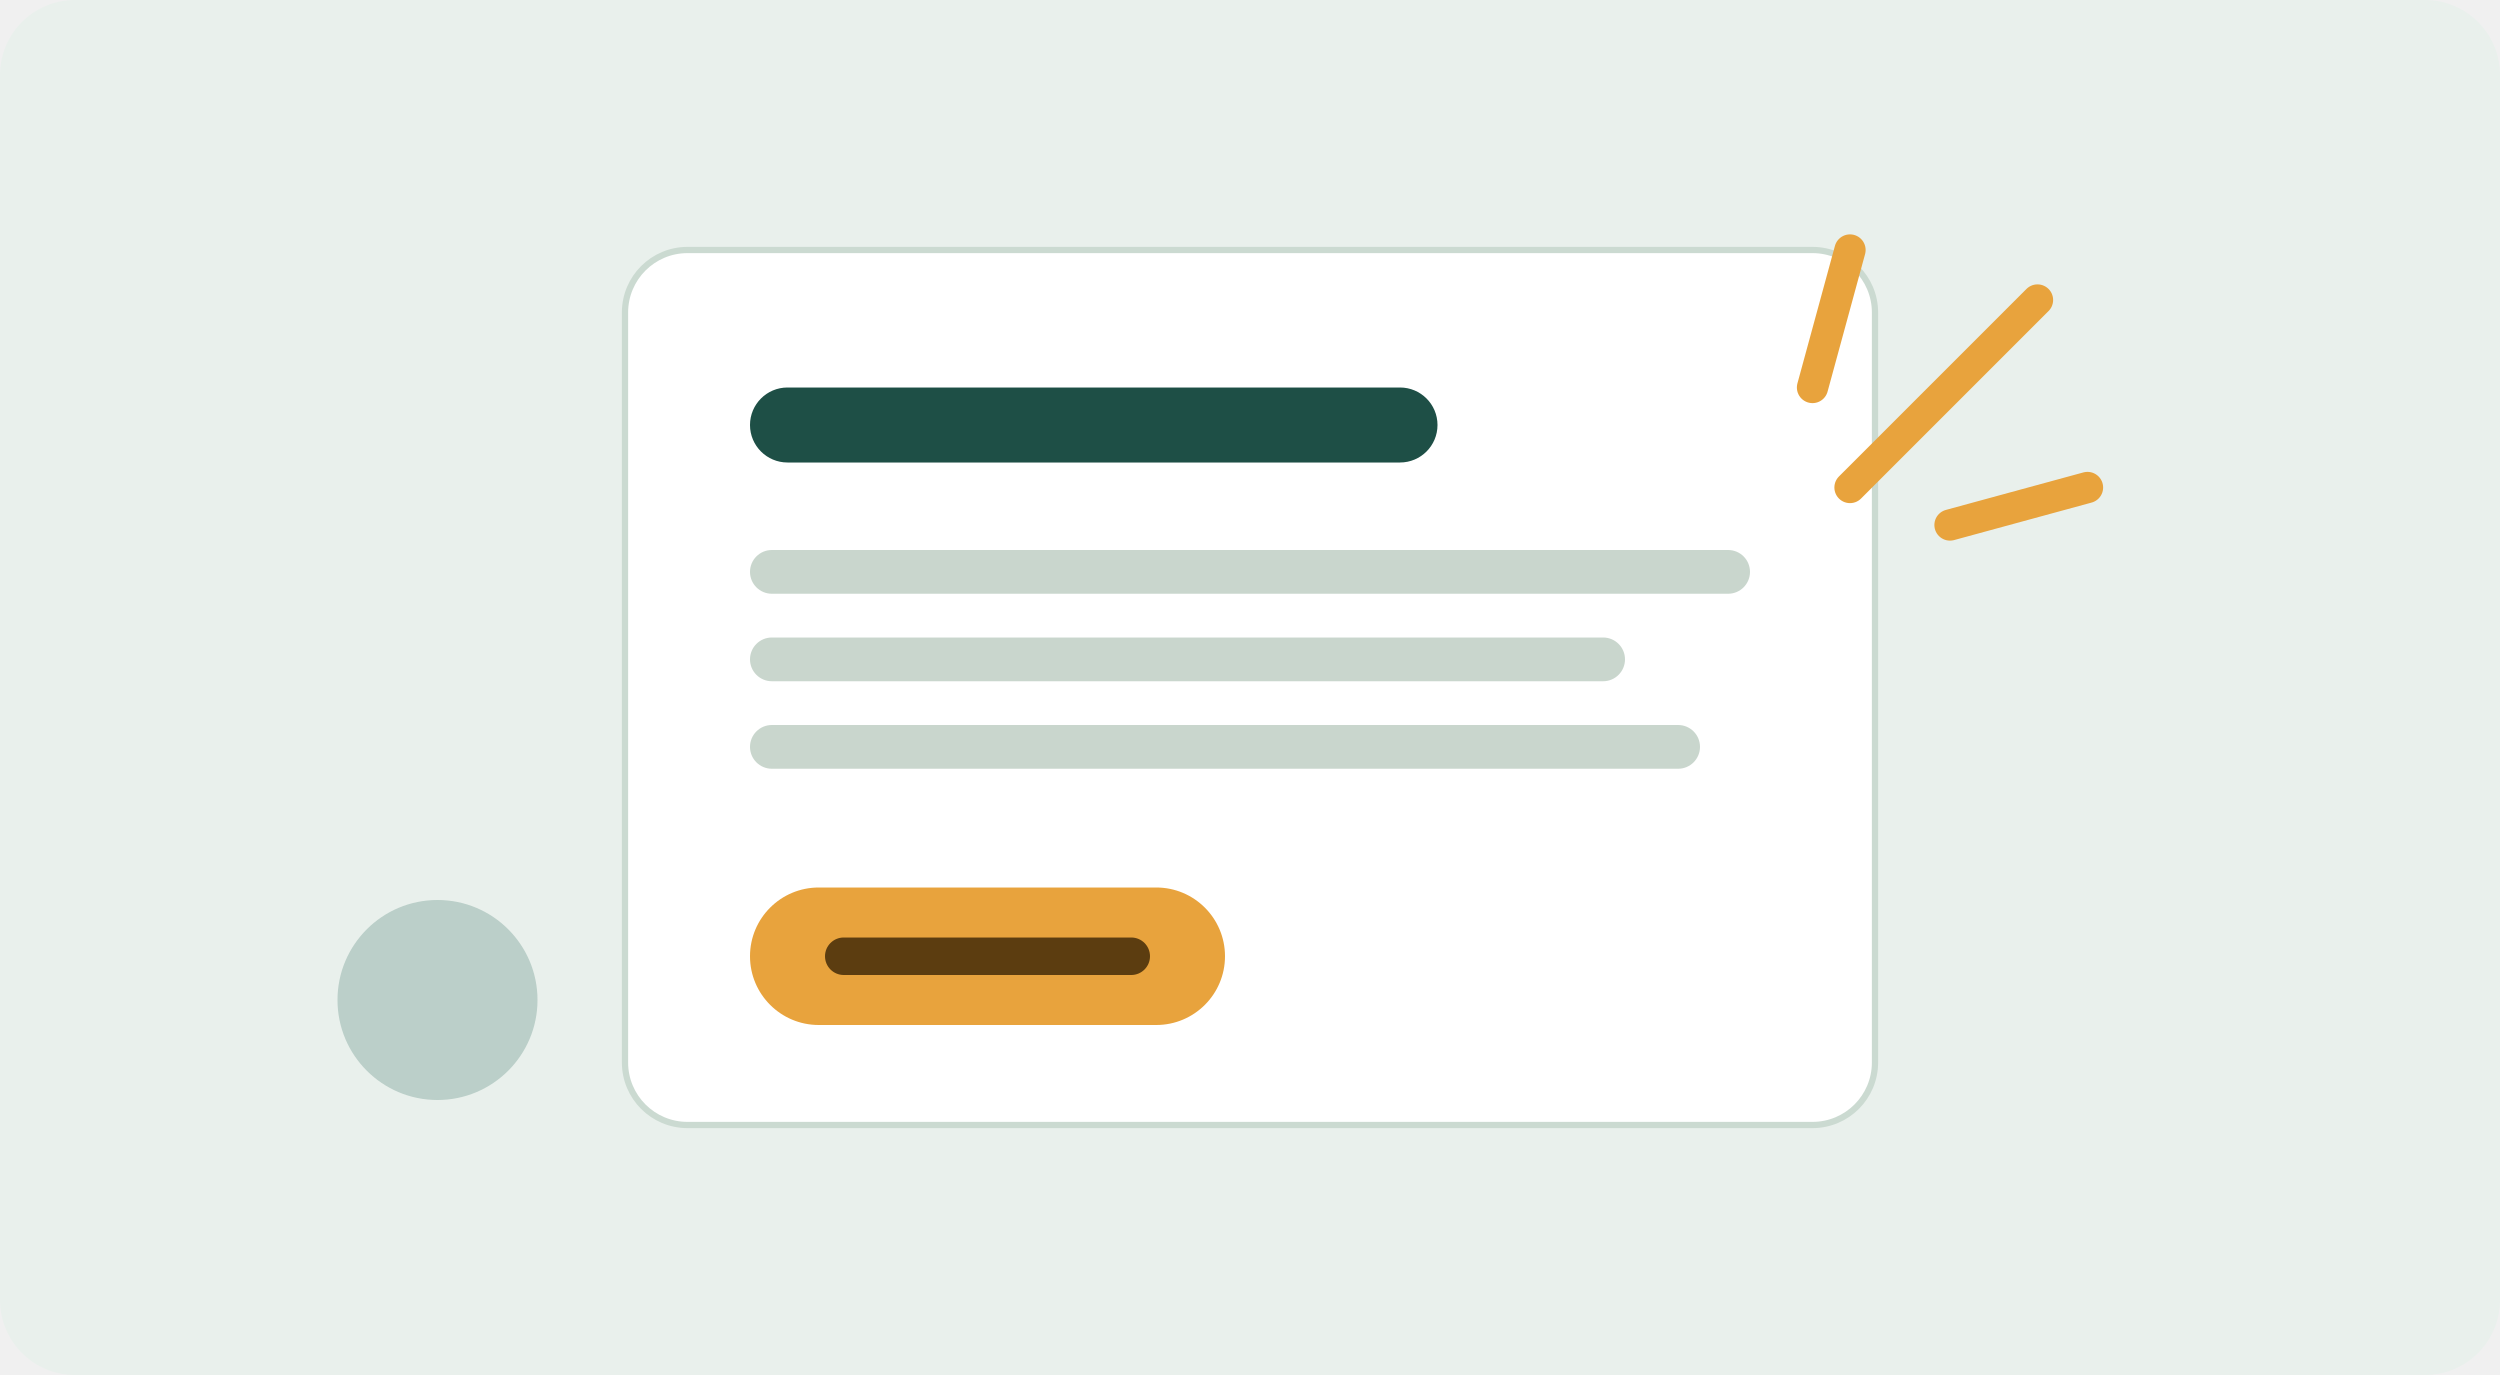
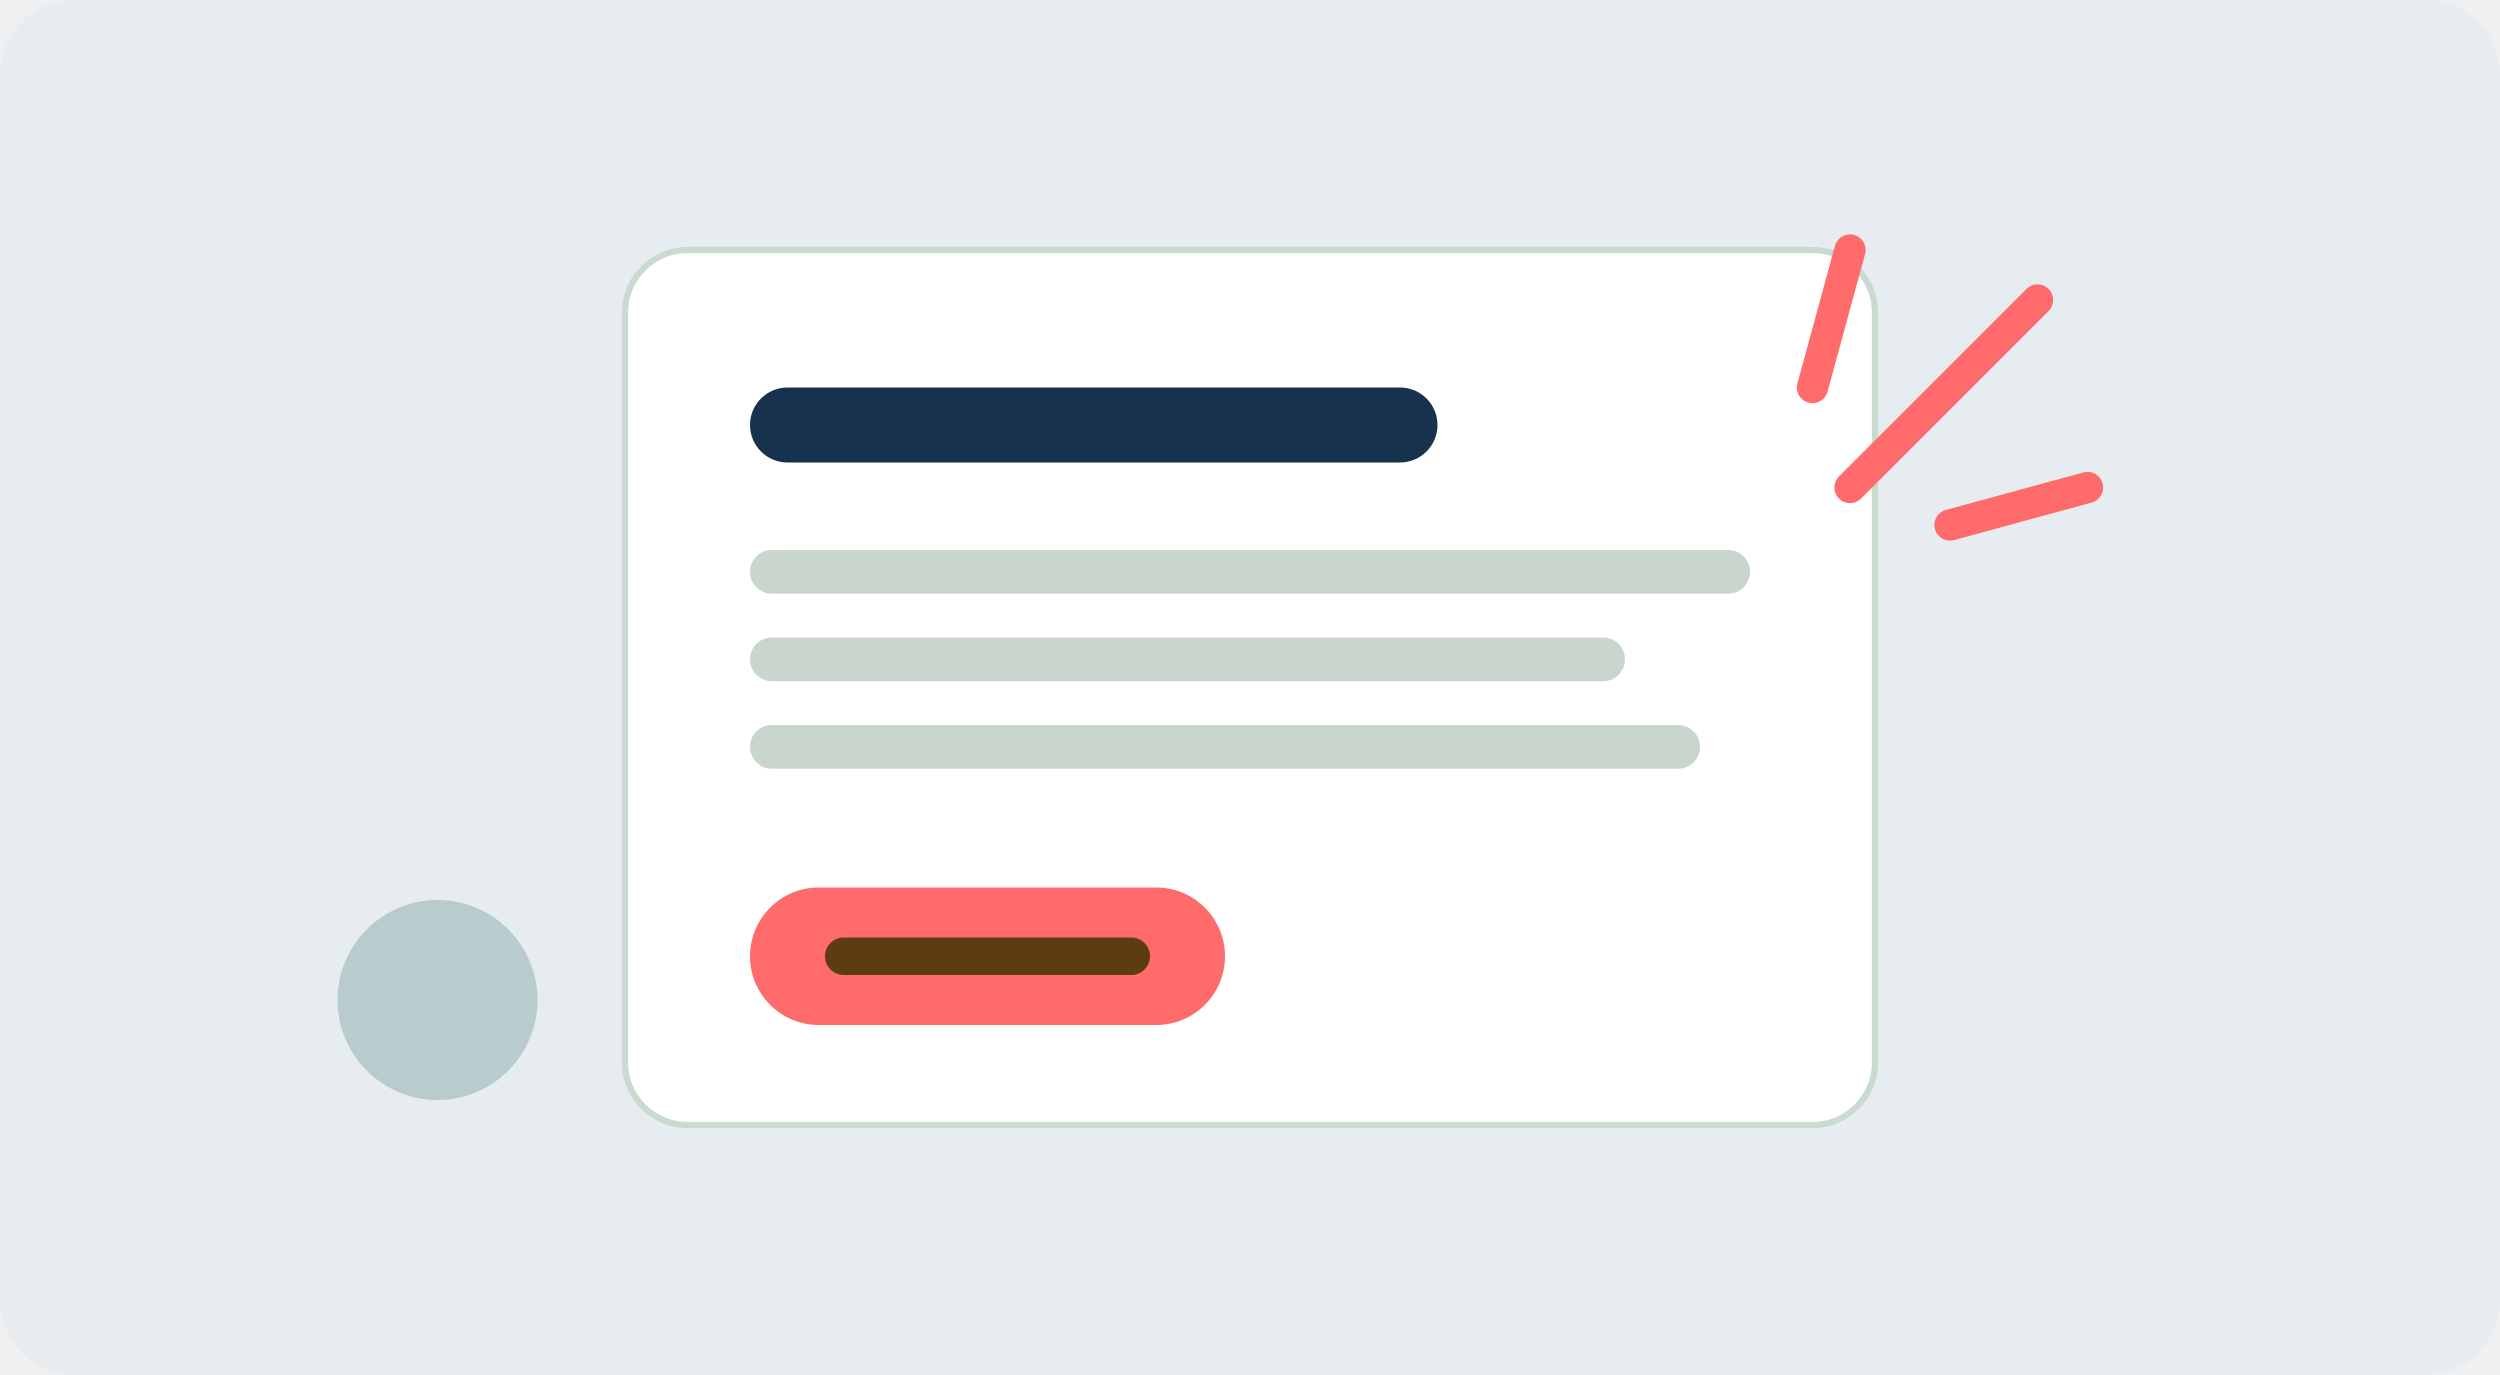
<svg xmlns="http://www.w3.org/2000/svg" viewBox="0 0 400 220" role="img">
-   <rect width="400" height="220" rx="12" fill="#E9F0EC" />
+   <rect width="400" height="220" rx="12" fill="#E7ECF1" />
  <rect x="100" y="40" width="200" height="140" rx="10" fill="#FFFFFF" stroke="#CBDAD1" />
-   <rect x="120" y="62" width="110" height="12" rx="6" fill="#1E4F46" />
+   <rect x="120" y="62" width="110" height="12" rx="6" fill="#17324D" />
  <rect x="120" y="88" width="160" height="7" rx="3.5" fill="#C9D6CD" />
  <rect x="120" y="102" width="140" height="7" rx="3.5" fill="#C9D6CD" />
  <rect x="120" y="116" width="152" height="7" rx="3.5" fill="#C9D6CD" />
-   <rect x="120" y="142" width="76" height="22" rx="11" fill="#E8A33D" />
+   <rect x="120" y="142" width="76" height="22" rx="11" fill="#FF6B6B" />
  <rect x="132" y="150" width="52" height="6" rx="3" fill="#5C3D10" />
-   <path d="M296 78l30-30M312 84l22-6M290 62l6-22" stroke="#E8A33D" stroke-width="5" stroke-linecap="round" />
+   <path d="M296 78l30-30M312 84l22-6M290 62l6-22" stroke="#FF6B6B" stroke-width="5" stroke-linecap="round" />
  <circle cx="70" cy="160" r="16" fill="#2F6B5E" opacity="0.25" />
</svg>
